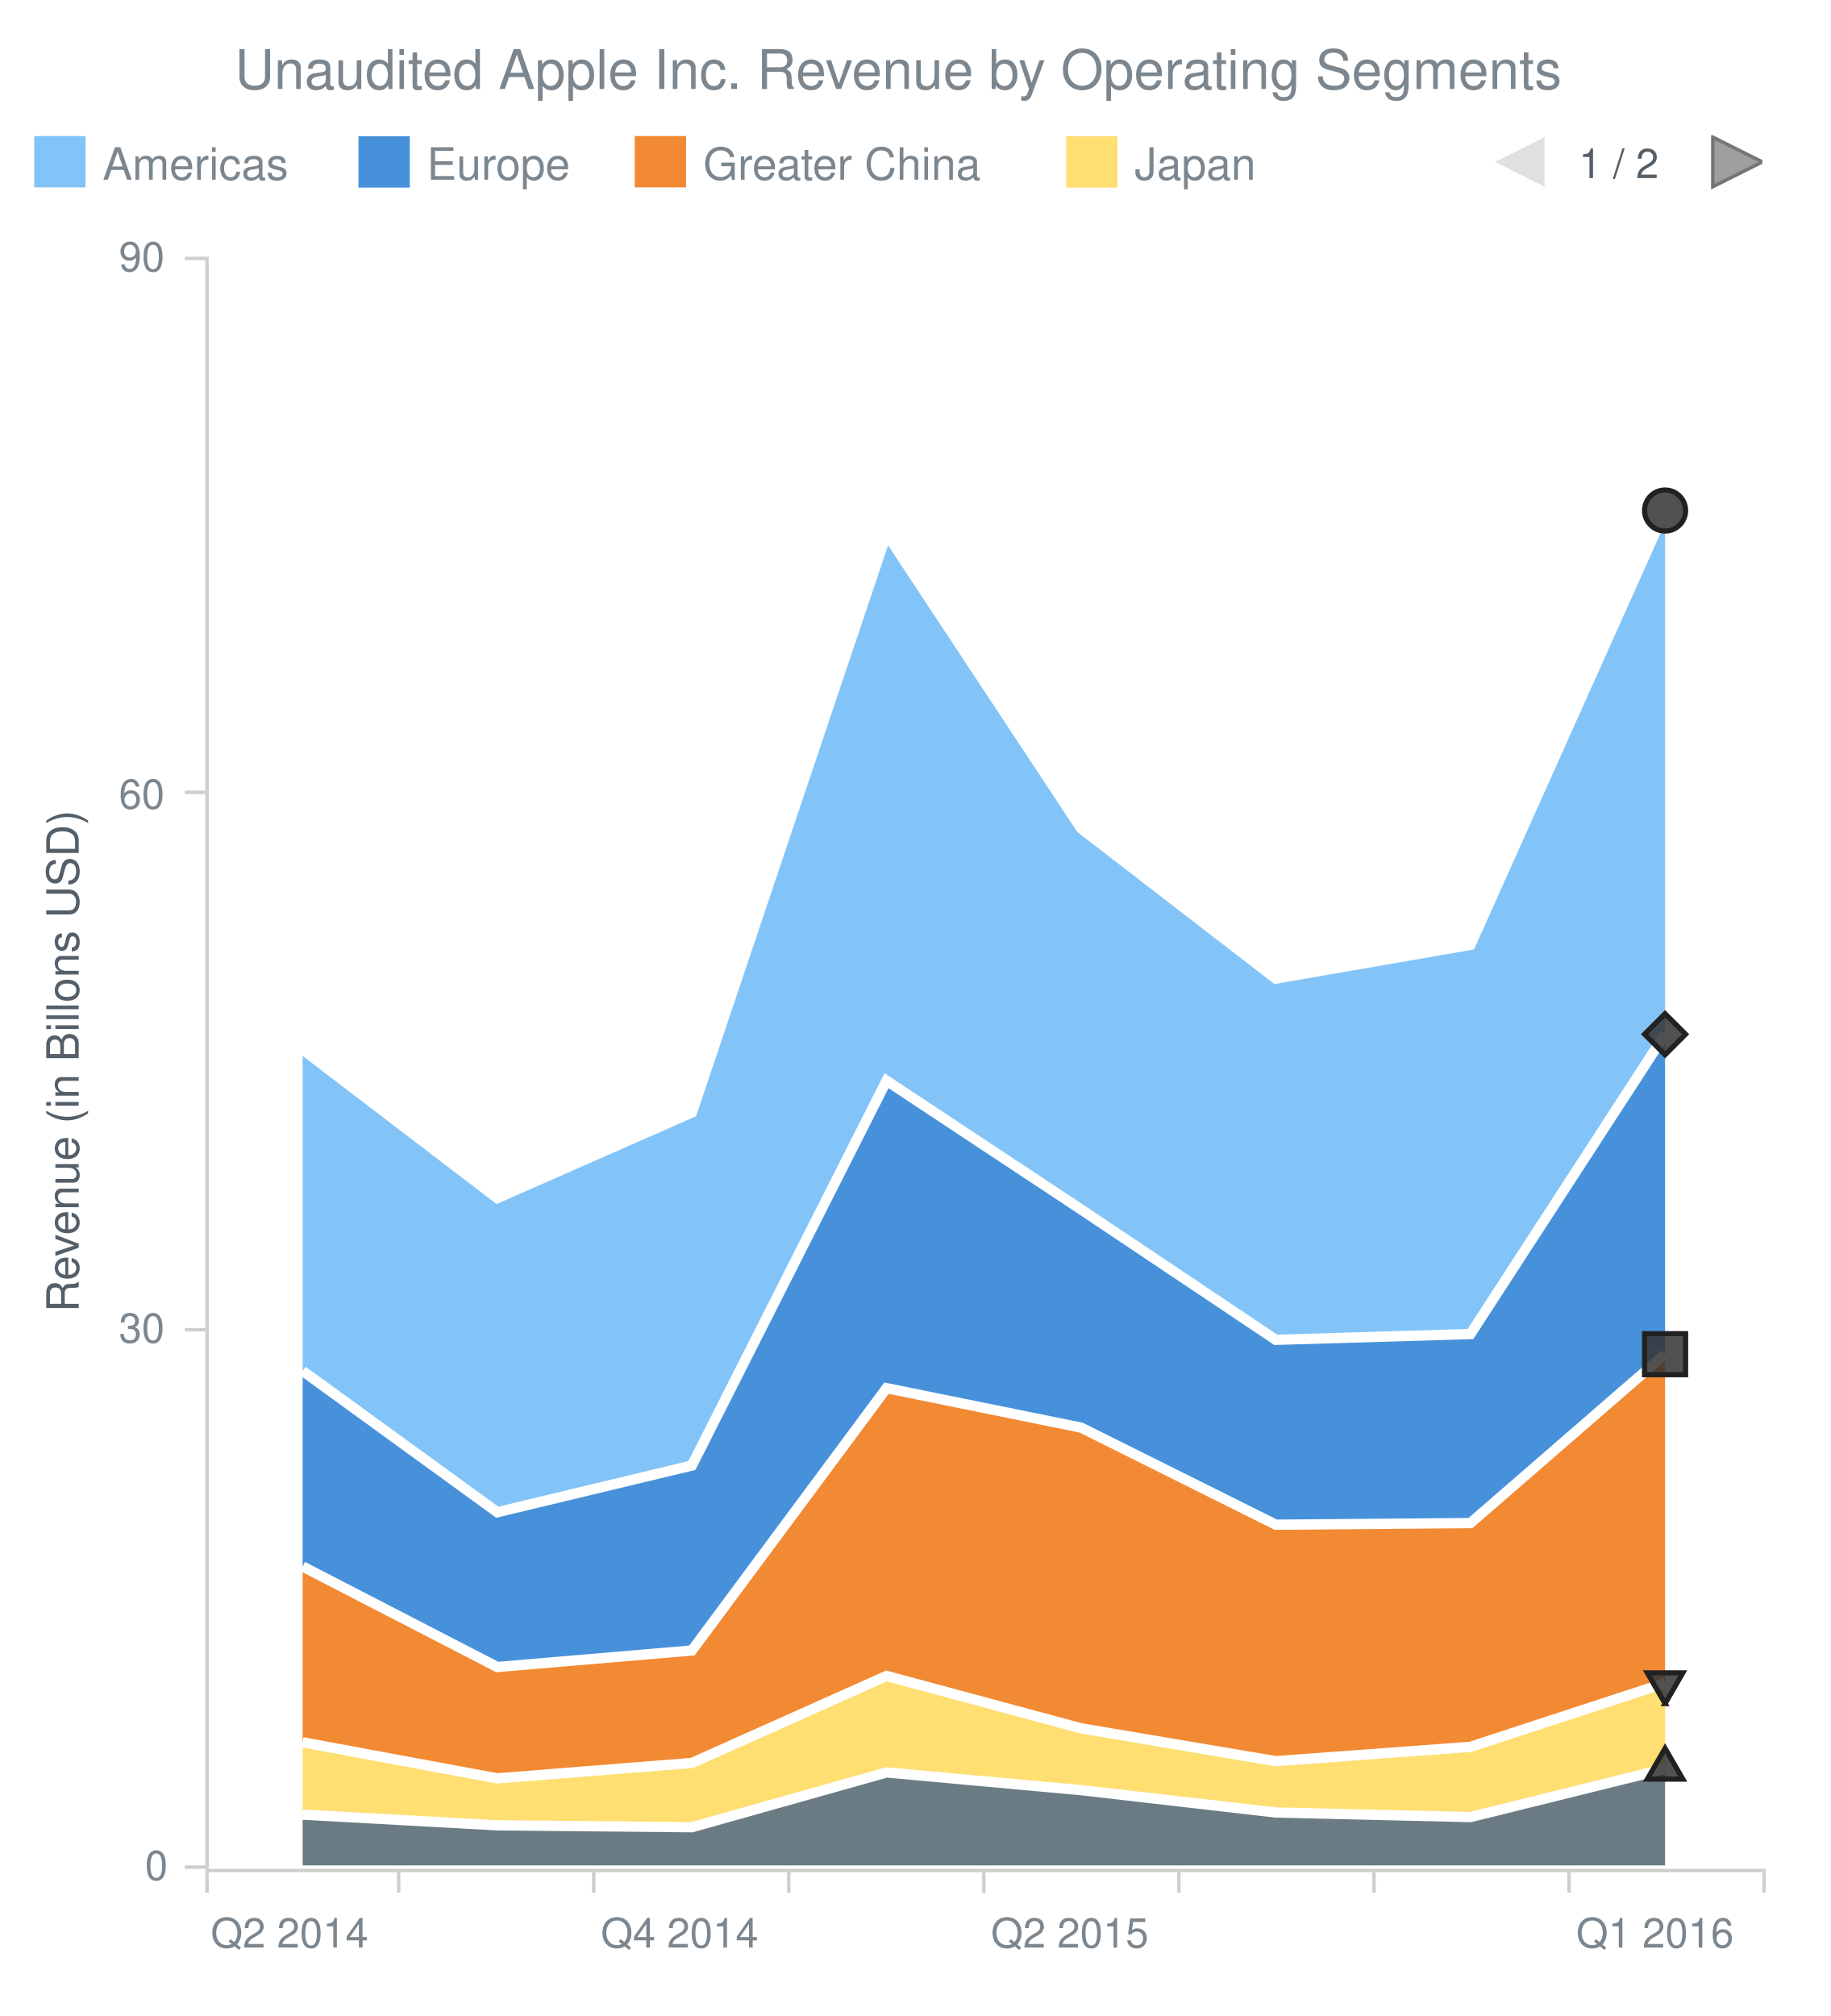
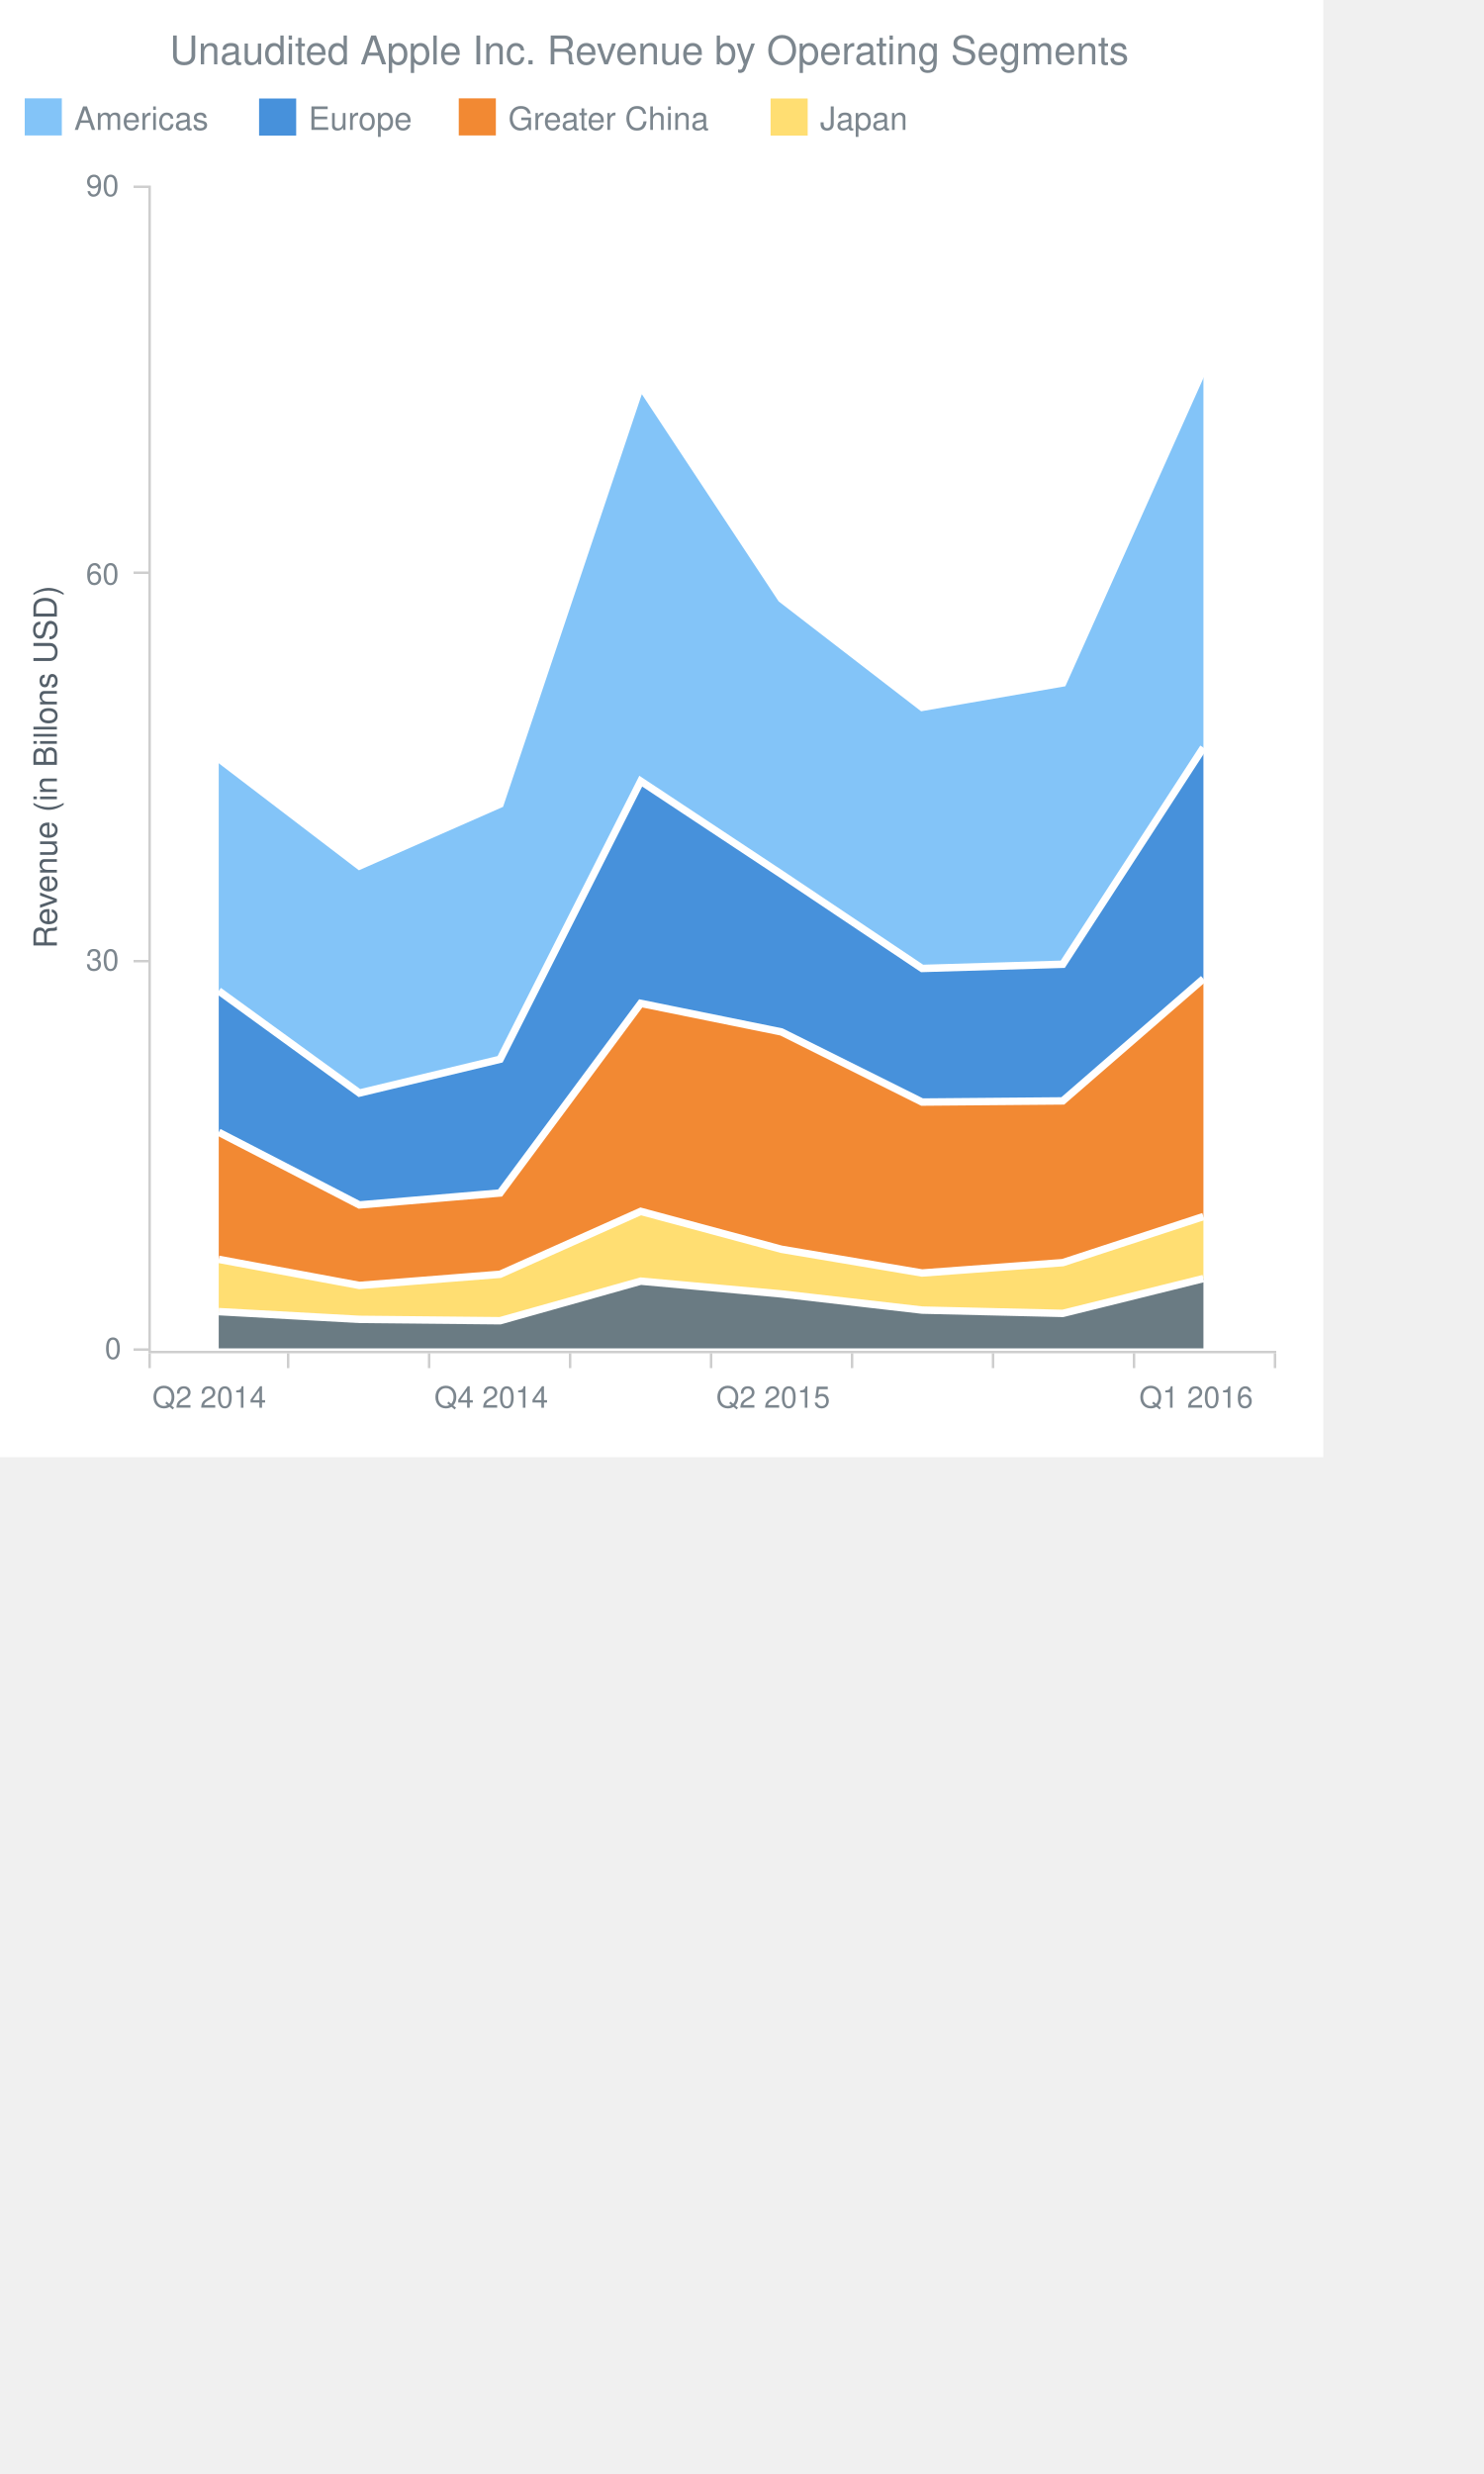
- <svg xmlns="http://www.w3.org/2000/svg" class="anychart-ui-support" data-ac-wrapper-id="13" style="display:block">
+ <svg xmlns="http://www.w3.org/2000/svg" class="anychart-ui-support" data-ac-wrapper-id="13" style="display:block; height: 1000; width:600 ">
  <defs>
    <clipPath id="g" clip-rule="nonzero">
-       <path fill="none" stroke="#000" d="M0 0h505v35.615H0V0Z" data-ac-wrapper-id="51" />
+       <path fill="none" stroke="#000" d="M0 0h505v35.615H0z" data-ac-wrapper-id="51" />
    </clipPath>
    <clipPath id="f" clip-rule="nonzero">
-       <path fill="none" stroke="#000" d="M61 75h455v470H61V75Z" data-ac-wrapper-id="87" />
+       <path fill="none" stroke="#000" d="M61 75h455v470H61z" data-ac-wrapper-id="87" />
    </clipPath>
    <clipPath id="e" clip-rule="nonzero">
-       <path fill="none" stroke="#000" d="M61 75h455v470H61V75Z" data-ac-wrapper-id="93" />
+       <path fill="none" stroke="#000" d="M61 75h455v470H61z" data-ac-wrapper-id="93" />
    </clipPath>
    <clipPath id="d" clip-rule="nonzero">
-       <path fill="none" stroke="#000" d="M61 75h455v470H61V75Z" data-ac-wrapper-id="99" />
-     </clipPath>
-     <clipPath id="c" clip-rule="nonzero">
-       <path fill="none" stroke="#000" d="M61 75h455v470H61V75Z" data-ac-wrapper-id="105" />
+       <path fill="none" stroke="#000" d="M61 75h455v470H61z" data-ac-wrapper-id="99" />
    </clipPath>
    <clipPath id="b" clip-rule="nonzero">
-       <path fill="none" stroke="#000" d="M61 75h455v470H61V75Z" data-ac-wrapper-id="111" />
+       <path fill="none" stroke="#000" d="M61 75h455v470H61z" data-ac-wrapper-id="105" />
    </clipPath>
    <clipPath id="a" clip-rule="nonzero">
-       <path fill="none" stroke="#000" d="M60 75h455v470H60V75Z" data-ac-wrapper-id="117" />
+       <path fill="none" stroke="#000" d="M61 75h455v470H61z" data-ac-wrapper-id="111" />
    </clipPath>
  </defs>
  <g data-ac-wrapper-id="14">
    <g aria-label="area chart entitled Unaudited Apple Inc. Revenue by Operating Segments, with 5 area series, . Y-scale minimum value is 0 , maximum value is 90. X-scale with 8 categories: Q2 2014, Q3 2014, Q4 2014, Q1 2015, Q2 2015, Q3 2015, Q4 2015, Q1 2016, ." data-ac-wrapper-id="24">
      <g data-ac-wrapper-id="25">
-         <path fill="#fff" d="M0 0h535v589H0V0Z" data-ac-wrapper-id="26" />
+         <path fill="#fff" d="M0 0h535v589H0z" data-ac-wrapper-id="26" />
      </g>
-       <g clip-path="url(&quot;#b&quot;)" data-ac-wrapper-id="108">
-         <path fill="#64b5f6" fill-opacity=".8" d="M88.438 401v-94.374l56.874 43.418 56.875-25.02 56.875-169.08 56.875 86.115 56.875 43.856 56.875-9.865 56.875-126.894V303l-56.875 87-56.875 2-56.875-38-56.875-38-56.875 113-56.875 13-56.875-41Z" data-ac-wrapper-id="110" />
+       <g clip-path="url(&quot;#a&quot;)" data-ac-wrapper-id="108">
+         <path fill="#64b5f6" fill-opacity=".8" d="M88.438 401v-94.374l56.874 43.418 56.875-25.02 56.875-169.08 56.875 86.115 56.875 43.856 56.875-9.865 56.875-126.894V303l-56.875 87-56.875 2-56.875-38-56.875-38-56.875 113-56.875 13z" data-ac-wrapper-id="110" />
        <path fill="none" stroke="#fff" stroke-width="3" d="m88.438 306.626 56.874 43.418 56.875-25.02 56.875-169.08 56.875 86.115 56.875 43.856 56.875-9.865 56.875-126.894" data-ac-wrapper-id="109" />
      </g>
-       <g clip-path="url(&quot;#c&quot;)" data-ac-wrapper-id="102">
-         <path fill="#1976d2" fill-opacity=".8" d="M88.438 458v-57.468l56.874 41.287 56.875-13.656 56.875-112.419 56.875 37.632 56.875 38.075 56.875-1.697 56.875-87.587V396l-56.875 49-56.875 1-56.875-28-56.875-12-56.875 77-56.875 5-56.875-30Z" data-ac-wrapper-id="104" />
+       <g clip-path="url(&quot;#b&quot;)" data-ac-wrapper-id="102">
+         <path fill="#1976d2" fill-opacity=".8" d="M88.438 458v-57.468l56.874 41.287 56.875-13.656 56.875-112.419 56.875 37.632 56.875 38.075 56.875-1.697 56.875-87.587V396l-56.875 49-56.875 1-56.875-28-56.875-12-56.875 77-56.875 5z" data-ac-wrapper-id="104" />
        <path fill="none" stroke="#fff" stroke-width="3" d="m88.438 400.532 56.874 41.287 56.875-13.656 56.875-112.419 56.875 37.632 56.875 38.075 56.875-1.697 56.875-87.587" data-ac-wrapper-id="103" />
      </g>
      <g clip-path="url(&quot;#d&quot;)" data-ac-wrapper-id="96">
-         <path fill="#ef6c00" fill-opacity=".8" d="M88.438 510v-52.331l56.874 29.37 56.875-4.826 56.875-76.646 56.875 11.54 56.875 28.352 56.875-.47 56.875-49.345V492l-56.875 19-56.875 4-56.875-10-56.875-15-56.875 26-56.875 4-56.875-10Z" data-ac-wrapper-id="98" />
+         <path fill="#ef6c00" fill-opacity=".8" d="M88.438 510v-52.331l56.874 29.37 56.875-4.826 56.875-76.646 56.875 11.54 56.875 28.352 56.875-.47 56.875-49.345V492l-56.875 19-56.875 4-56.875-10-56.875-15-56.875 26-56.875 4z" data-ac-wrapper-id="98" />
        <path fill="none" stroke="#fff" stroke-width="3" d="m88.438 457.669 56.874 29.37 56.875-4.826 56.875-76.646 56.875 11.54 56.875 28.352 56.875-.47 56.875-49.345" data-ac-wrapper-id="97" />
      </g>
      <g clip-path="url(&quot;#e&quot;)" data-ac-wrapper-id="90">
-         <path fill="#ffd54f" fill-opacity=".8" d="M88.438 531v-21.97l56.874 10.543 56.875-4.502 56.875-25.427 56.875 15.317 56.875 9.588 56.875-4.188 56.875-18.628V517l-56.875 14-56.875-1-56.875-6-56.875-6-56.875 16h-56.875l-56.875-3Z" data-ac-wrapper-id="92" />
+         <path fill="#ffd54f" fill-opacity=".8" d="M88.438 531v-21.97l56.874 10.543 56.875-4.502 56.875-25.427 56.875 15.317 56.875 9.588 56.875-4.188 56.875-18.628V517l-56.875 14-56.875-1-56.875-6-56.875-6-56.875 16h-56.875z" data-ac-wrapper-id="92" />
        <path fill="none" stroke="#fff" stroke-width="3" d="m88.438 509.03 56.874 10.543 56.875-4.502 56.875-25.427 56.875 15.317 56.875 9.588 56.875-4.188 56.875-18.628" data-ac-wrapper-id="91" />
      </g>
      <g clip-path="url(&quot;#f&quot;)" data-ac-wrapper-id="84">
-         <path fill="#455a64" fill-opacity=".8" d="M88.438 546v-15.836l56.874 3.128 56.875.553 56.875-16 56.875 5.17 56.875 6.532 56.875 1.332 56.875-14.079V546H88.438Z" data-ac-wrapper-id="86" />
+         <path fill="#455a64" fill-opacity=".8" d="M88.438 546v-15.836l56.874 3.128 56.875.553 56.875-16 56.875 5.17 56.875 6.532 56.875 1.332 56.875-14.079V546z" data-ac-wrapper-id="86" />
        <path fill="none" stroke="#fff" stroke-width="3" d="m88.438 530.164 56.874 3.128 56.875.553 56.875-16 56.875 5.17 56.875 6.532 56.875 1.332 56.875-14.079" data-ac-wrapper-id="85" />
      </g>
      <path fill="none" stroke="#CECECE" d="M60 546.5h456" data-ac-wrapper-id="52" />
      <path fill="none" stroke="#CECECE" d="M60.5 547v6m56-6v6m57-6v6m57-6v6m57-6v6m57-6v6m57-6v6m57-6v6m57-6v6" data-ac-wrapper-id="53" />
      <g data-ac-wrapper-id="54">
        <g data-ac-wrapper-id="55">
          <text x="61.594" y="569" fill="#7c868e" aria-hidden="true" data-ac-wrapper-id="56" font-family="Verdana, Helvetica, Arial, sans-serif" font-size="12">Q2 2014</text>
        </g>
        <g data-ac-wrapper-id="59">
          <text x="175.594" y="569" fill="#7c868e" aria-hidden="true" data-ac-wrapper-id="60" font-family="Verdana, Helvetica, Arial, sans-serif" font-size="12">Q4 2014</text>
        </g>
        <g data-ac-wrapper-id="63">
          <text x="289.594" y="569" fill="#7c868e" aria-hidden="true" data-ac-wrapper-id="64" font-family="Verdana, Helvetica, Arial, sans-serif" font-size="12">Q2 2015</text>
        </g>
        <g data-ac-wrapper-id="69">
          <text x="460.594" y="569" fill="#7c868e" aria-hidden="true" data-ac-wrapper-id="70" font-family="Verdana, Helvetica, Arial, sans-serif" font-size="12">Q1 2016</text>
        </g>
      </g>
      <path fill="none" stroke="#CECECE" d="M60.5 75v471" data-ac-wrapper-id="71" />
      <g data-ac-wrapper-id="72">
        <text x="82.113" y="13" fill="#545f69" aria-hidden="true" data-ac-wrapper-id="73" font-family="Verdana, Helvetica, Arial, sans-serif" font-size="13" style="user-select:none;font-family:Verdana,Helvetica,Arial,sans-serif;opacity:1" text-anchor="middle" transform="rotate(-90 201.057 191.057)">
          <tspan x="82.113" dy="0">Revenue (in Billons USD)</tspan>
        </text>
      </g>
      <path fill="none" stroke="#CECECE" d="M60 545.5h-6m6-157h-6m6-157h-6m6-156h-6" data-ac-wrapper-id="74" />
      <g data-ac-wrapper-id="75">
        <g data-ac-wrapper-id="76">
          <text x="42.367" y="549.25" fill="#7c868e" aria-hidden="true" data-ac-wrapper-id="77" font-family="Verdana, Helvetica, Arial, sans-serif" font-size="12">0</text>
        </g>
        <g data-ac-wrapper-id="78">
          <text x="34.742" y="392.25" fill="#7c868e" aria-hidden="true" data-ac-wrapper-id="79" font-family="Verdana, Helvetica, Arial, sans-serif" font-size="12">30</text>
        </g>
        <g data-ac-wrapper-id="80">
          <text x="34.742" y="236.25" fill="#7c868e" aria-hidden="true" data-ac-wrapper-id="81" font-family="Verdana, Helvetica, Arial, sans-serif" font-size="12">60</text>
        </g>
        <g data-ac-wrapper-id="82">
          <text x="34.742" y="79.25" fill="#7c868e" aria-hidden="true" data-ac-wrapper-id="83" font-family="Verdana, Helvetica, Arial, sans-serif" font-size="12">90</text>
        </g>
      </g>
      <g data-ac-wrapper-id="27">
        <text x="219.469" y="16" fill="#7c868e" aria-hidden="true" data-ac-wrapper-id="28" font-family="Verdana, Helvetica, Arial, sans-serif" font-size="16" style="user-select:none;font-family:Verdana,Helvetica,Arial,sans-serif;opacity:1" text-anchor="middle" transform="translate(43.031 10)">
          <tspan x="219.469" dy="0">Unaudited Apple Inc. Revenue by Operating Segments</tspan>
        </text>
      </g>
-       <g clip-path="url(&quot;#f&quot;)" data-ac-wrapper-id="89">
-         <path fill="#333" fill-opacity=".85" stroke="#212121" stroke-width="1.5" d="m486.563 510.8 2.598 4.5 2.598 4.5h-10.393l2.598-4.5 2.599-4.5Z" data-ac-wrapper-id="126" />
-       </g>
-       <g clip-path="url(&quot;#e&quot;)" data-ac-wrapper-id="95">
-         <path fill="#333" fill-opacity=".85" stroke="#212121" stroke-width="1.5" d="m486.563 497.733-2.599-4.5-2.598-4.5h10.393l-2.598 4.5-2.599 4.5Z" data-ac-wrapper-id="125" />
-       </g>
-       <g clip-path="url(&quot;#d&quot;)" data-ac-wrapper-id="101">
-         <path fill="#333" fill-opacity=".85" stroke="#212121" stroke-width="1.5" d="M480.563 389.644h12v12h-12v-12Z" data-ac-wrapper-id="124" />
-       </g>
-       <g clip-path="url(&quot;#c&quot;)" data-ac-wrapper-id="107">
-         <path fill="#333" fill-opacity=".85" stroke="#212121" stroke-width="1.5" d="m492.563 302.167-3 3-3 3-3-3-3-3 3-3 3-3 3 3 3 3Z" data-ac-wrapper-id="123" />
-       </g>
-       <g clip-path="url(&quot;#b&quot;)" data-ac-wrapper-id="113">
-         <path fill="#333" fill-opacity=".85" stroke="#212121" stroke-width="1.5" d="M492.563 149.156a6 6 0 0 1-12 0 6 6 0 0 1 12 0" data-ac-wrapper-id="122" />
-       </g>
      <g clip-path="url(&quot;#g&quot;)" data-ac-wrapper-id="29" transform="translate(10 39.5)">
        <g data-ac-wrapper-id="30">
          <g data-ac-wrapper-id="31">
            <text x="20" y="13" fill="#7c868e" aria-hidden="true" data-ac-wrapper-id="32" font-family="Verdana, Helvetica, Arial, sans-serif" font-size="13" style="user-select:none;font-family:Verdana,Helvetica,Arial,sans-serif;opacity:1;cursor:pointer">
              <tspan x="20" dy="0">Americas</tspan>
            </text>
            <path fill="#64b5f6" fill-opacity=".8" d="M0 0h15v15H0Z" data-ac-wrapper-id="33" style="cursor:pointer" transform="translate(0 .25)" />
-             <path fill="none" d="M0 0h79.75v15.5H0V0Z" data-ac-wrapper-id="34" style="cursor:pointer" />
+             <path fill="none" d="M0 0h79.75v15.5H0z" data-ac-wrapper-id="34" style="cursor:pointer" />
          </g>
          <g data-ac-wrapper-id="35">
            <text x="20" y="13" fill="#7c868e" aria-hidden="true" data-ac-wrapper-id="36" font-family="Verdana, Helvetica, Arial, sans-serif" font-size="13" style="user-select:none;font-family:Verdana,Helvetica,Arial,sans-serif;opacity:1;cursor:pointer" transform="translate(94.75)">
              <tspan x="20" dy="0">Europe</tspan>
            </text>
            <path fill="#1976d2" fill-opacity=".8" d="M0 0h15v15H0Z" data-ac-wrapper-id="37" style="cursor:pointer" transform="translate(94.75 .308)" />
-             <path fill="none" d="M0 0h65.734v15.615H0V0Z" data-ac-wrapper-id="38" style="cursor:pointer" transform="translate(94.75)" />
+             <path fill="none" d="M0 0h65.734v15.615H0z" data-ac-wrapper-id="38" style="cursor:pointer" transform="translate(94.75)" />
          </g>
          <g data-ac-wrapper-id="39">
            <text x="20" y="13" fill="#7c868e" aria-hidden="true" data-ac-wrapper-id="40" font-family="Verdana, Helvetica, Arial, sans-serif" font-size="13" style="user-select:none;font-family:Verdana,Helvetica,Arial,sans-serif;opacity:1;cursor:pointer" transform="translate(175.484)">
              <tspan x="20" dy="0">Greater China</tspan>
            </text>
            <path fill="#ef6c00" fill-opacity=".8" d="M0 0h15v15H0Z" data-ac-wrapper-id="41" style="cursor:pointer" transform="translate(175.484 .25)" />
-             <path fill="none" d="M0 0h111.07v15.5H0V0Z" data-ac-wrapper-id="42" style="cursor:pointer" transform="translate(175.484)" />
+             <path fill="none" d="M0 0h111.07v15.5H0z" data-ac-wrapper-id="42" style="cursor:pointer" transform="translate(175.484)" />
          </g>
          <g data-ac-wrapper-id="43">
            <text x="20" y="13" fill="#7c868e" aria-hidden="true" data-ac-wrapper-id="44" font-family="Verdana, Helvetica, Arial, sans-serif" font-size="13" style="user-select:none;font-family:Verdana,Helvetica,Arial,sans-serif;opacity:1;cursor:pointer" transform="translate(301.555)">
              <tspan x="20" dy="0">Japan</tspan>
            </text>
            <path fill="#ffd54f" fill-opacity=".8" d="M0 0h15v15H0Z" data-ac-wrapper-id="45" style="cursor:pointer" transform="translate(301.555 .308)" />
-             <path fill="none" d="M0 0h57.852v15.615H0V0Z" data-ac-wrapper-id="46" style="cursor:pointer" transform="translate(301.555)" />
+             <path fill="none" d="M0 0h57.852v15.615H0z" data-ac-wrapper-id="46" style="cursor:pointer" transform="translate(301.555)" />
          </g>
        </g>
-         <text y="12" fill="#545f69" aria-hidden="true" data-ac-wrapper-id="172" font-family="Verdana, Helvetica, Arial, sans-serif" font-size="12" style="user-select:none;font-family:Verdana,Helvetica,Arial,sans-serif;opacity:1" transform="translate(451.352 .558)">
-           <tspan x="0" dy="0">1 / 2</tspan>
-         </text>
-         <path fill="#e0e0e0" d="M441.352.558v14.5l-14.5-7.25Z" data-ac-wrapper-id="173" style="cursor:pointer" />
-         <path fill="#9e9e9e" stroke="#757575" d="m490.5.558 14.5 7.25-14.5 7.25Z" data-ac-wrapper-id="174" style="cursor:pointer" />
      </g>
    </g>
  </g>
</svg>
